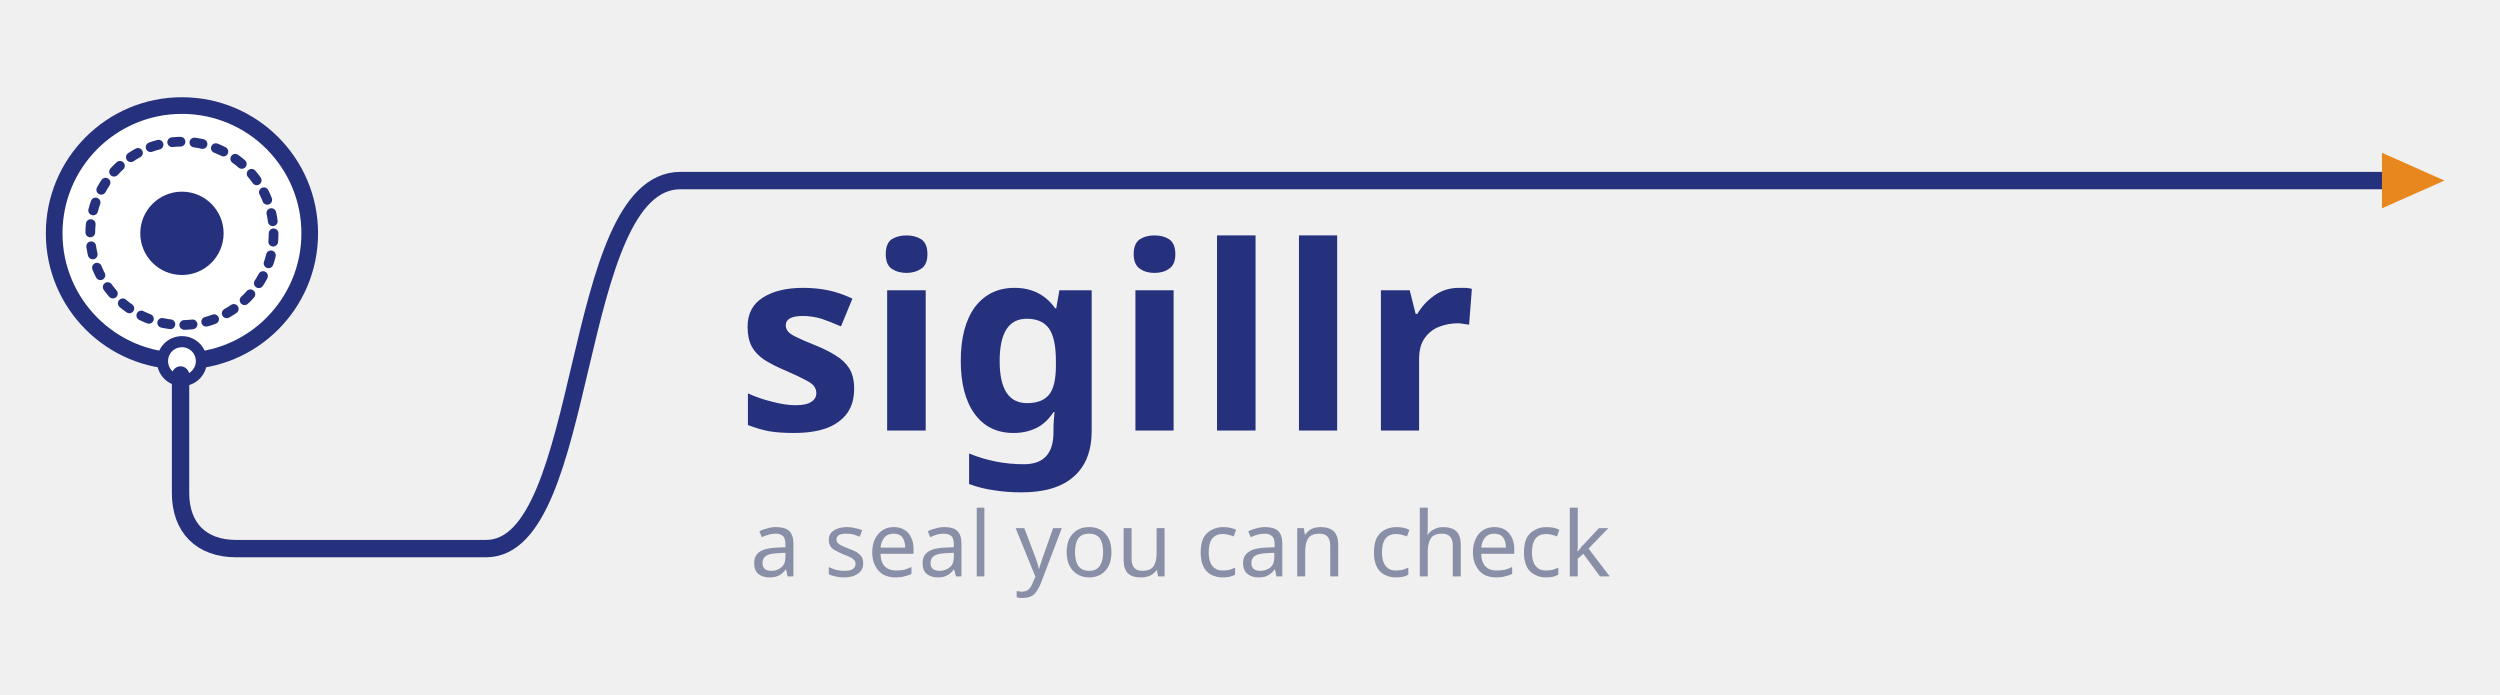
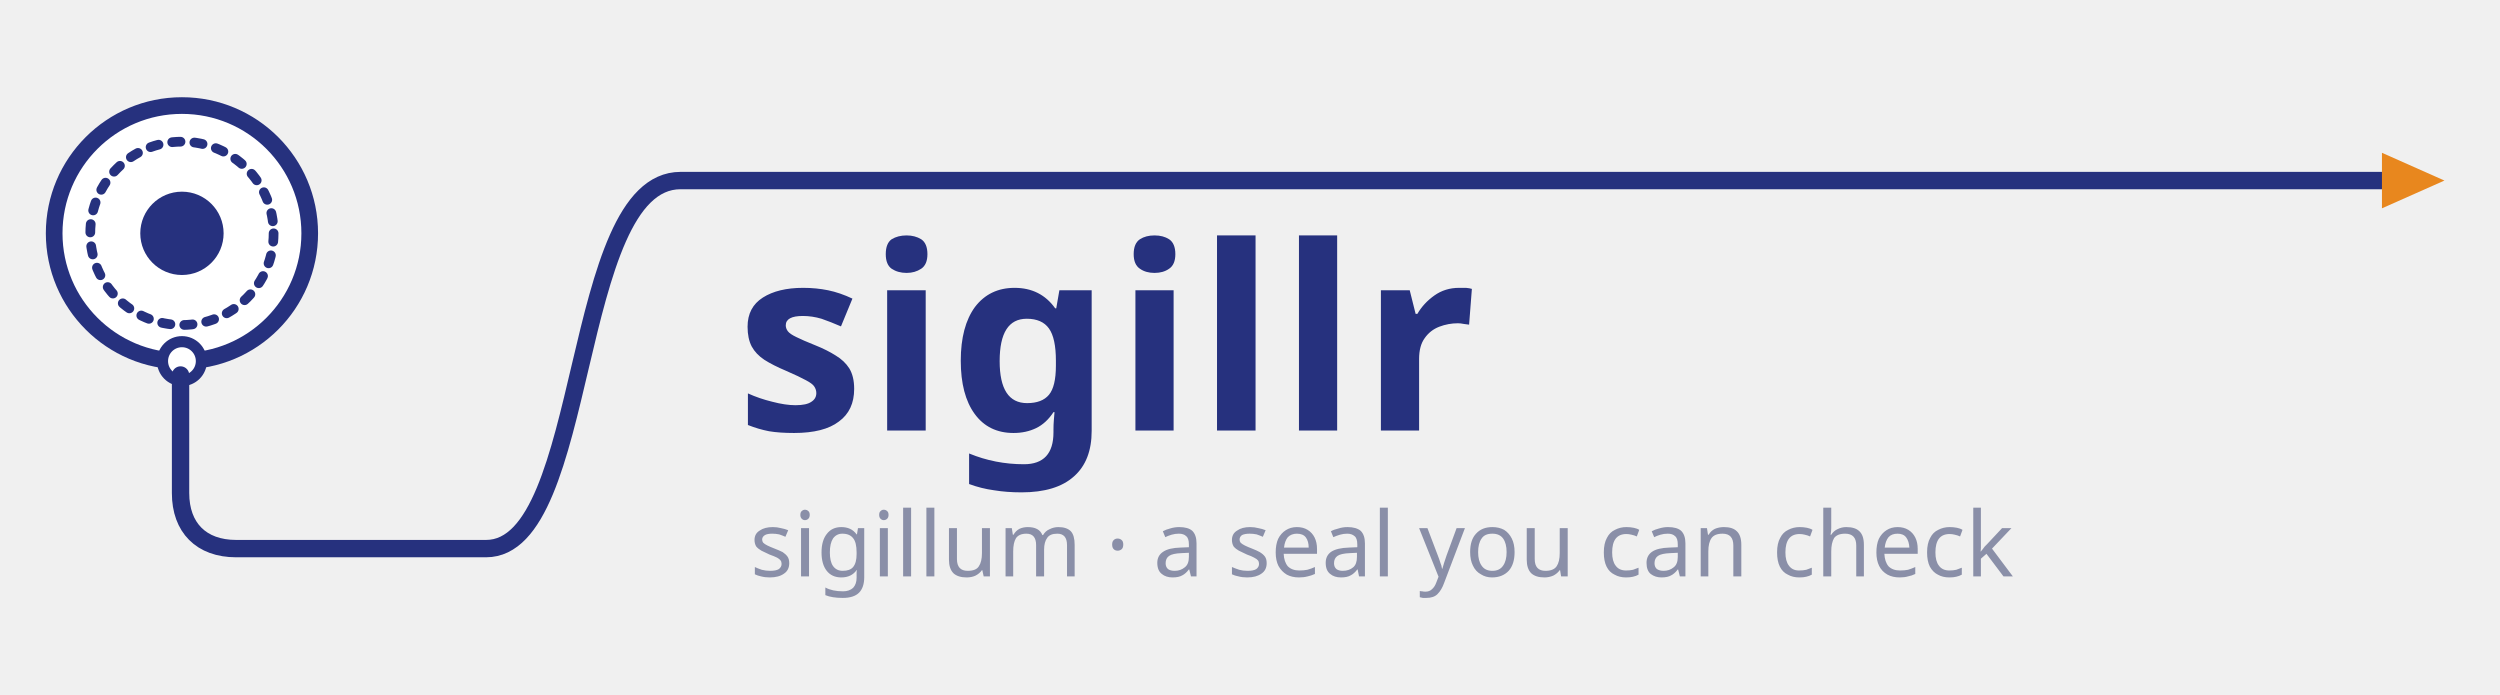
- <svg xmlns="http://www.w3.org/2000/svg" viewBox="0 0 720 200" width="720" height="200" role="img" aria-label="sigillr logo">
+ <svg xmlns="http://www.w3.org/2000/svg" viewBox="0 0 720 200" width="720" height="200" role="img" aria-label="sigillr logo: sigillum, a seal you can check">
  <g transform="translate(-2,16) scale(0.8)">
    <circle cx="68" cy="64" r="46" fill="#FFFFFF" stroke="#26317E" stroke-width="6" />
    <circle cx="68" cy="64" r="33" fill="none" stroke="#26317E" stroke-width="3.5" stroke-dasharray="3 5" stroke-linecap="round" />
    <circle cx="68" cy="64" r="15" fill="#26317E" />
    <circle cx="68" cy="110" r="7" fill="#FFFFFF" stroke="#26317E" stroke-width="4" />
  </g>
  <path d="M52 108 V142 C52 152 58 158 68 158 H140 C170 158 164 52 196 52 H686" fill="none" stroke="#26317E" stroke-width="5" stroke-linecap="round" />
  <path d="M686 44 L704 52 L686 60 Z" fill="#E8871E" />
  <path d="M246 112Q246 118.2 241.6 121.4Q237.3 124.7 228.7 124.7Q224.5 124.7 221.5 124.2Q218.4 123.6 215.4 122.4V113.3Q218.7 114.8 222.4 115.7Q226.2 116.7 229.1 116.7Q232.3 116.7 233.7 115.7Q235.1 114.8 235.1 113.2Q235.1 112.2 234.5 111.3Q234 110.5 232.1 109.5Q230.3 108.5 226.4 106.8Q222.6 105.2 220.1 103.6Q217.7 102 216.5 99.8Q215.3 97.5 215.3 94.1Q215.3 88.5 219.7 85.7Q224.1 82.9 231.3 82.9Q235.1 82.9 238.5 83.6Q241.9 84.3 245.5 86L242.2 94Q239.2 92.7 236.6 91.8Q233.9 91 231.2 91Q226.3 91 226.3 93.7Q226.3 94.6 226.9 95.4Q227.5 96.2 229.4 97.1Q231.2 98 234.7 99.4Q238.2 100.8 240.7 102.4Q243.2 103.9 244.6 106.1Q246 108.4 246 112ZM261.1 67.8Q263.5 67.8 265.3 68.9Q267.1 70.1 267.1 73.2Q267.1 76.2 265.3 77.4Q263.5 78.6 261.1 78.6Q258.6 78.6 256.8 77.4Q255.1 76.2 255.1 73.2Q255.1 70.1 256.8 68.9Q258.6 67.8 261.1 67.8ZM266.6 83.6V124H255.5V83.6ZM292.2 82.9Q299.7 82.9 303.9 88.8H304.2L305.1 83.6H314.4V124.1Q314.4 132.7 309.3 137.2Q304.2 141.8 294.2 141.8Q289.9 141.8 286.3 141.2Q282.6 140.7 279.1 139.4V130.6Q286.6 133.7 294.9 133.7Q303.4 133.7 303.4 124.5V123.7Q303.4 122.4 303.5 121.1Q303.6 119.8 303.7 118.7H303.4Q301.3 121.9 298.4 123.3Q295.5 124.7 291.9 124.7Q284.7 124.7 280.7 119.2Q276.7 113.7 276.7 103.9Q276.7 94 280.8 88.4Q285 82.9 292.2 82.9ZM295.7 91.8Q287.9 91.8 287.9 104Q287.9 116.1 295.8 116.1Q300.1 116.1 302.1 113.7Q304.1 111.3 304.1 105.3V103.9Q304.1 97.4 302.1 94.6Q300.1 91.8 295.7 91.8ZM332.5 67.8Q335 67.8 336.7 68.9Q338.5 70.1 338.5 73.2Q338.5 76.2 336.7 77.4Q335 78.6 332.5 78.6Q330 78.6 328.3 77.4Q326.5 76.2 326.5 73.2Q326.5 70.1 328.3 68.9Q330 67.8 332.5 67.8ZM338 83.6V124H327V83.6ZM361.6 124H350.5V67.8H361.6ZM385.1 124H374.1V67.8H385.1ZM420.2 82.9Q421.1 82.9 422.2 82.9Q423.3 83 423.9 83.2L423.1 93.5Q422.6 93.4 421.6 93.3Q420.6 93.1 419.9 93.1Q417.1 93.1 414.5 94.1Q411.9 95.1 410.3 97.4Q408.7 99.6 408.7 103.4V124H397.7V83.6H406L407.7 90.4H408.2Q410 87.3 413.1 85.1Q416.2 82.9 420.2 82.9Z" fill="#26317E" />
-   <path d="M223.5 151.8Q226 151.8 227.3 152.9Q228.5 154.1 228.5 156.5V166H226.8L226.4 164H226.3Q225.4 165.2 224.4 165.7Q223.4 166.3 221.6 166.3Q219.7 166.3 218.4 165.3Q217.2 164.3 217.2 162.1Q217.2 160 218.8 158.9Q220.5 157.8 223.9 157.7L226.2 157.6V156.8Q226.2 155 225.5 154.4Q224.7 153.7 223.4 153.7Q222.3 153.7 221.3 154Q220.3 154.3 219.4 154.7L218.7 153Q219.6 152.5 220.9 152.2Q222.1 151.8 223.5 151.8ZM224.2 159.3Q221.6 159.4 220.6 160.1Q219.6 160.8 219.6 162.2Q219.6 163.3 220.3 163.9Q221 164.4 222.1 164.4Q223.9 164.4 225 163.4Q226.2 162.5 226.2 160.4V159.2ZM248.6 162.2Q248.6 164.2 247.1 165.2Q245.6 166.3 243.1 166.3Q241.6 166.3 240.6 166Q239.5 165.8 238.7 165.4V163.3Q239.5 163.7 240.7 164.1Q241.9 164.4 243.1 164.4Q244.9 164.4 245.6 163.9Q246.4 163.3 246.4 162.4Q246.4 161.8 246.1 161.4Q245.8 161 245.1 160.6Q244.4 160.2 243 159.7Q241.6 159.1 240.7 158.6Q239.7 158.1 239.2 157.4Q238.7 156.6 238.7 155.5Q238.7 153.7 240.1 152.8Q241.6 151.8 243.9 151.8Q245.2 151.8 246.3 152.1Q247.4 152.3 248.3 152.7L247.6 154.6Q246.7 154.2 245.7 153.9Q244.8 153.7 243.7 153.7Q242.3 153.7 241.6 154.1Q240.9 154.6 240.9 155.4Q240.9 155.9 241.2 156.3Q241.5 156.7 242.3 157.1Q243.1 157.5 244.4 158Q245.8 158.5 246.7 159Q247.6 159.6 248.1 160.3Q248.6 161 248.6 162.2ZM257.4 151.8Q259.2 151.8 260.5 152.6Q261.8 153.4 262.4 154.8Q263.1 156.2 263.1 158.1V159.5H253.6Q253.6 161.8 254.8 163.1Q256 164.3 258 164.3Q259.4 164.3 260.4 164.1Q261.4 163.8 262.5 163.3V165.3Q261.4 165.8 260.4 166Q259.4 166.3 257.9 166.3Q256 166.3 254.4 165.5Q252.9 164.6 252.1 163Q251.2 161.4 251.2 159.1Q251.2 156.8 252 155.2Q252.8 153.6 254.2 152.7Q255.5 151.8 257.4 151.8ZM257.4 153.7Q255.7 153.7 254.8 154.7Q253.8 155.8 253.6 157.7H260.7Q260.7 155.9 259.9 154.8Q259.1 153.7 257.4 153.7ZM272 151.8Q274.5 151.8 275.7 152.9Q276.9 154.1 276.9 156.5V166H275.3L274.8 164H274.7Q273.8 165.2 272.8 165.7Q271.8 166.3 270.1 166.3Q268.2 166.3 266.9 165.3Q265.7 164.3 265.7 162.1Q265.7 160 267.3 158.9Q268.9 157.8 272.3 157.7L274.7 157.6V156.8Q274.7 155 274 154.4Q273.2 153.7 271.8 153.7Q270.7 153.7 269.7 154Q268.8 154.3 267.9 154.7L267.2 153Q268.1 152.5 269.4 152.2Q270.6 151.8 272 151.8ZM272.6 159.3Q270 159.4 269 160.1Q268 160.8 268 162.2Q268 163.3 268.7 163.9Q269.5 164.4 270.6 164.4Q272.3 164.4 273.5 163.4Q274.7 162.5 274.7 160.4V159.2ZM283.5 166H281.3V146.2H283.5ZM292.5 152.1H295L298 160Q298.4 161 298.7 162Q299 162.9 299.2 163.8H299.3Q299.4 163.1 299.8 162.1Q300.1 161 300.5 160L303.3 152.1H305.8L299.8 167.9Q299 169.9 297.9 171.1Q296.7 172.2 294.7 172.2Q294.1 172.2 293.6 172.2Q293.1 172.1 292.8 172V170.2Q293.1 170.3 293.5 170.3Q293.9 170.4 294.3 170.4Q295.5 170.4 296.3 169.7Q297 169 297.4 167.9L298.2 166.1ZM320.1 159Q320.1 162.5 318.3 164.4Q316.6 166.3 313.6 166.3Q311.8 166.3 310.3 165.4Q308.9 164.6 308 162.9Q307.2 161.3 307.2 159Q307.2 155.5 309 153.7Q310.7 151.8 313.7 151.8Q315.6 151.8 317 152.6Q318.5 153.5 319.3 155.1Q320.1 156.7 320.1 159ZM309.6 159Q309.6 161.5 310.5 162.9Q311.5 164.4 313.7 164.4Q315.8 164.4 316.8 162.9Q317.7 161.5 317.7 159Q317.7 156.5 316.8 155.1Q315.8 153.7 313.6 153.7Q311.5 153.7 310.5 155.1Q309.6 156.5 309.6 159ZM335.4 152.1V166H333.5L333.2 164.2H333.1Q332.4 165.2 331.2 165.8Q330 166.3 328.6 166.3Q326.1 166.3 324.8 165.1Q323.6 163.8 323.6 161.2V152.1H325.9V161Q325.9 164.4 329 164.4Q331.3 164.4 332.2 163.1Q333.1 161.8 333.1 159.3V152.1ZM352.1 166.3Q350.3 166.3 348.8 165.5Q347.4 164.8 346.6 163.2Q345.8 161.6 345.8 159.1Q345.8 156.5 346.6 154.9Q347.5 153.3 349 152.6Q350.4 151.8 352.3 151.8Q353.4 151.8 354.3 152Q355.3 152.2 356 152.6L355.3 154.5Q354.6 154.2 353.8 154Q353 153.8 352.2 153.8Q348.1 153.8 348.1 159.1Q348.1 161.6 349.1 162.9Q350.1 164.3 352.1 164.3Q353.3 164.3 354.1 164.1Q355 163.8 355.7 163.5V165.5Q355 165.9 354.2 166.1Q353.3 166.3 352.1 166.3ZM364.3 151.8Q366.9 151.8 368.1 152.9Q369.3 154.1 369.3 156.5V166H367.6L367.2 164H367.1Q366.2 165.2 365.2 165.7Q364.2 166.3 362.4 166.3Q360.5 166.3 359.3 165.3Q358 164.3 358 162.1Q358 160 359.7 158.9Q361.3 157.8 364.7 157.7L367.1 157.6V156.8Q367.1 155 366.3 154.4Q365.6 153.7 364.2 153.7Q363.1 153.7 362.1 154Q361.1 154.3 360.2 154.7L359.5 153Q360.5 152.5 361.7 152.2Q363 151.8 364.3 151.8ZM365 159.3Q362.4 159.4 361.4 160.1Q360.4 160.8 360.4 162.2Q360.4 163.3 361.1 163.9Q361.8 164.4 362.9 164.4Q364.7 164.4 365.9 163.4Q367 162.5 367 160.4V159.2ZM380.3 151.8Q382.8 151.8 384.1 153Q385.4 154.2 385.4 156.9V166H383.1V157.1Q383.1 153.7 380 153.7Q377.7 153.7 376.8 155Q375.9 156.3 375.9 158.8V166H373.6V152.1H375.5L375.8 154H375.9Q376.6 152.9 377.8 152.3Q379 151.8 380.3 151.8ZM402 166.3Q400.2 166.3 398.7 165.5Q397.3 164.8 396.5 163.2Q395.7 161.6 395.7 159.1Q395.7 156.5 396.5 154.9Q397.4 153.3 398.8 152.6Q400.3 151.8 402.2 151.8Q403.3 151.8 404.2 152Q405.2 152.2 405.9 152.6L405.2 154.5Q404.5 154.2 403.7 154Q402.9 153.8 402.1 153.8Q398 153.8 398 159.1Q398 161.6 399 162.9Q400 164.3 402 164.3Q403.1 164.3 404 164.1Q404.9 163.8 405.6 163.5V165.5Q404.9 165.9 404.1 166.1Q403.2 166.3 402 166.3ZM411.2 152Q411.2 153.1 411.1 154H411.2Q411.9 152.9 413.1 152.4Q414.2 151.8 415.6 151.8Q418.1 151.8 419.4 153Q420.7 154.2 420.7 156.9V166H418.4V157.1Q418.4 153.7 415.3 153.7Q413 153.7 412.1 155Q411.2 156.4 411.2 158.8V166H408.9V146.2H411.2ZM430.4 151.8Q432.2 151.8 433.5 152.6Q434.7 153.4 435.4 154.8Q436.1 156.2 436.1 158.1V159.5H426.6Q426.6 161.8 427.8 163.1Q428.9 164.3 431 164.3Q432.3 164.3 433.4 164.1Q434.4 163.8 435.5 163.3V165.3Q434.4 165.8 433.4 166Q432.3 166.3 430.9 166.3Q428.9 166.3 427.4 165.5Q425.9 164.6 425.1 163Q424.2 161.4 424.2 159.1Q424.2 156.8 425 155.2Q425.7 153.6 427.1 152.7Q428.5 151.8 430.4 151.8ZM430.3 153.7Q428.7 153.7 427.8 154.7Q426.8 155.8 426.6 157.7H433.7Q433.7 155.9 432.9 154.8Q432.1 153.7 430.3 153.7ZM445.2 166.3Q443.4 166.3 442 165.5Q440.5 164.8 439.7 163.2Q438.9 161.6 438.9 159.1Q438.9 156.5 439.7 154.9Q440.6 153.3 442.1 152.6Q443.5 151.8 445.4 151.8Q446.5 151.8 447.5 152Q448.4 152.2 449.1 152.6L448.4 154.5Q447.7 154.2 446.9 154Q446.1 153.8 445.3 153.8Q441.2 153.8 441.2 159.1Q441.2 161.6 442.2 162.9Q443.2 164.3 445.2 164.3Q446.4 164.3 447.2 164.1Q448.1 163.8 448.8 163.5V165.5Q448.1 165.9 447.3 166.1Q446.4 166.3 445.2 166.3ZM454.4 156.6Q454.4 157 454.4 157.7Q454.3 158.3 454.3 158.8H454.4Q454.6 158.6 454.9 158.2Q455.2 157.8 455.5 157.4Q455.8 157 456.1 156.8L460.5 152.1H463.2L457.5 158L463.6 166H460.8L456 159.5L454.4 160.9V166H452.1V146.2H454.4Z" fill="#8A8FA8" />
+   <path d="M227.3 162.2Q227.3 164.2 225.8 165.2Q224.3 166.3 221.7 166.3Q220.3 166.3 219.2 166Q218.2 165.8 217.4 165.4V163.3Q218.2 163.7 219.4 164.1Q220.6 164.4 221.8 164.4Q223.5 164.4 224.3 163.9Q225.1 163.3 225.1 162.4Q225.1 161.8 224.8 161.4Q224.5 161 223.8 160.6Q223 160.2 221.6 159.7Q220.3 159.1 219.3 158.6Q218.4 158.1 217.8 157.4Q217.3 156.6 217.3 155.5Q217.3 153.7 218.8 152.8Q220.2 151.8 222.6 151.8Q223.8 151.8 224.9 152.1Q226 152.3 227 152.7L226.2 154.6Q225.3 154.2 224.4 153.9Q223.4 153.7 222.4 153.7Q221 153.7 220.3 154.1Q219.5 154.6 219.5 155.4Q219.5 155.9 219.8 156.3Q220.2 156.7 221 157.1Q221.8 157.5 223.1 158Q224.4 158.5 225.4 159Q226.3 159.6 226.8 160.3Q227.3 161 227.3 162.2ZM231.8 146.8Q232.4 146.8 232.8 147.2Q233.2 147.5 233.2 148.3Q233.2 149 232.8 149.4Q232.4 149.8 231.8 149.8Q231.3 149.8 230.9 149.4Q230.5 149 230.5 148.3Q230.5 147.5 230.9 147.2Q231.3 146.8 231.8 146.8ZM233 152.1V166H230.7V152.1ZM242.3 151.8Q243.7 151.8 244.8 152.3Q245.9 152.8 246.7 153.9H246.8L247.1 152.1H248.9V166.2Q248.9 169.2 247.4 170.7Q245.9 172.2 242.7 172.2Q239.6 172.2 237.7 171.4V169.2Q239.7 170.3 242.8 170.3Q244.6 170.3 245.7 169.3Q246.7 168.2 246.7 166.4V165.9Q246.7 165.6 246.7 165Q246.7 164.4 246.8 164.2H246.7Q245.2 166.3 242.3 166.3Q239.6 166.3 238.1 164.4Q236.6 162.5 236.6 159.1Q236.6 155.7 238.1 153.8Q239.6 151.8 242.3 151.8ZM242.6 153.7Q240.9 153.7 239.9 155.1Q239 156.5 239 159.1Q239 161.7 239.9 163Q240.9 164.4 242.7 164.4Q244.8 164.4 245.7 163.3Q246.7 162.1 246.7 159.6V159.1Q246.7 156.2 245.7 155Q244.7 153.7 242.6 153.7ZM254.5 146.8Q255.1 146.8 255.5 147.2Q255.9 147.5 255.9 148.3Q255.9 149 255.5 149.4Q255.1 149.8 254.5 149.8Q254 149.8 253.6 149.4Q253.2 149 253.2 148.3Q253.2 147.5 253.6 147.2Q254 146.8 254.5 146.8ZM255.7 152.1V166H253.4V152.1ZM262.4 166H260.1V146.2H262.4ZM269.1 166H266.8V146.2H269.1ZM285.1 152.1V166H283.3L282.9 164.2H282.8Q282.1 165.2 280.9 165.8Q279.8 166.3 278.4 166.3Q275.9 166.3 274.6 165.1Q273.3 163.8 273.3 161.2V152.1H275.6V161Q275.6 164.4 278.7 164.4Q281.1 164.4 281.9 163.1Q282.8 161.8 282.8 159.3V152.1ZM304.8 151.8Q307.2 151.8 308.4 153Q309.5 154.2 309.5 156.9V166H307.3V157Q307.3 153.7 304.5 153.7Q302.4 153.7 301.6 154.9Q300.7 156.1 300.7 158.3V166H298.4V157Q298.4 153.7 295.6 153.7Q293.5 153.7 292.6 155Q291.8 156.3 291.8 158.8V166H289.6V152.1H291.4L291.7 154H291.9Q292.5 152.9 293.6 152.3Q294.7 151.8 296 151.8Q299.3 151.8 300.2 154.1H300.4Q301.1 152.9 302.3 152.4Q303.5 151.8 304.8 151.8ZM320.3 156.8Q320.3 155.9 320.8 155.5Q321.2 155.1 321.9 155.1Q322.5 155.1 323 155.5Q323.5 155.9 323.5 156.8Q323.5 157.8 323 158.2Q322.5 158.6 321.9 158.6Q321.2 158.6 320.8 158.2Q320.3 157.8 320.3 156.8ZM339.6 151.8Q342.2 151.8 343.4 152.9Q344.6 154.1 344.6 156.5V166H343L342.5 164H342.4Q341.5 165.2 340.5 165.7Q339.5 166.3 337.7 166.3Q335.8 166.3 334.6 165.3Q333.3 164.3 333.3 162.1Q333.3 160 335 158.9Q336.6 157.8 340 157.7L342.4 157.6V156.8Q342.4 155 341.6 154.4Q340.9 153.7 339.5 153.7Q338.4 153.7 337.4 154Q336.4 154.3 335.6 154.7L334.9 153Q335.8 152.5 337 152.2Q338.3 151.8 339.6 151.8ZM340.3 159.3Q337.7 159.4 336.7 160.1Q335.7 160.8 335.7 162.2Q335.7 163.3 336.4 163.9Q337.1 164.4 338.3 164.4Q340 164.4 341.2 163.4Q342.4 162.5 342.4 160.4V159.2ZM364.8 162.2Q364.8 164.2 363.3 165.2Q361.8 166.3 359.2 166.3Q357.8 166.3 356.7 166Q355.6 165.8 354.8 165.4V163.3Q355.7 163.7 356.9 164.1Q358 164.4 359.3 164.4Q361 164.4 361.8 163.9Q362.6 163.3 362.6 162.4Q362.6 161.8 362.3 161.4Q362 161 361.2 160.6Q360.5 160.2 359.1 159.7Q357.8 159.1 356.8 158.6Q355.9 158.1 355.3 157.4Q354.8 156.6 354.8 155.5Q354.8 153.7 356.3 152.8Q357.7 151.8 360 151.8Q361.3 151.8 362.4 152.1Q363.5 152.3 364.5 152.7L363.7 154.6Q362.8 154.2 361.9 153.9Q360.9 153.7 359.9 153.7Q358.5 153.7 357.7 154.1Q357 154.6 357 155.4Q357 155.9 357.3 156.3Q357.7 156.7 358.5 157.1Q359.3 157.5 360.6 158Q361.9 158.5 362.8 159Q363.8 159.6 364.3 160.3Q364.8 161 364.8 162.2ZM373.5 151.8Q375.3 151.8 376.6 152.6Q377.9 153.4 378.6 154.8Q379.3 156.2 379.3 158.1V159.5H369.7Q369.8 161.8 370.9 163.1Q372.1 164.3 374.2 164.3Q375.5 164.3 376.5 164.1Q377.6 163.8 378.7 163.3V165.3Q377.6 165.8 376.6 166Q375.5 166.3 374.1 166.3Q372.1 166.3 370.6 165.5Q369.1 164.6 368.2 163Q367.4 161.4 367.4 159.1Q367.4 156.8 368.1 155.2Q368.9 153.6 370.3 152.7Q371.7 151.8 373.5 151.8ZM373.5 153.7Q371.9 153.7 370.9 154.7Q370 155.8 369.8 157.7H376.9Q376.9 155.9 376.1 154.8Q375.3 153.7 373.5 153.7ZM388.1 151.8Q390.6 151.8 391.9 152.9Q393.1 154.1 393.1 156.5V166H391.4L391 164H390.9Q390 165.2 389 165.7Q388 166.3 386.2 166.3Q384.3 166.3 383.1 165.3Q381.8 164.3 381.8 162.1Q381.8 160 383.4 158.9Q385.1 157.8 388.5 157.7L390.9 157.6V156.8Q390.9 155 390.1 154.4Q389.3 153.7 388 153.7Q386.9 153.7 385.9 154Q384.9 154.3 384 154.7L383.3 153Q384.2 152.5 385.5 152.2Q386.7 151.8 388.1 151.8ZM388.8 159.3Q386.2 159.4 385.2 160.1Q384.2 160.8 384.2 162.2Q384.2 163.3 384.9 163.9Q385.6 164.4 386.7 164.4Q388.5 164.4 389.7 163.4Q390.8 162.5 390.8 160.4V159.2ZM399.7 166H397.4V146.2H399.7ZM408.7 152.1H411.1L414.1 160Q414.5 161 414.8 162Q415.2 162.9 415.3 163.8H415.4Q415.6 163.1 415.9 162.1Q416.3 161 416.6 160L419.5 152.1H421.9L415.9 167.9Q415.2 169.9 414 171.1Q412.9 172.2 410.8 172.2Q410.2 172.2 409.8 172.2Q409.3 172.1 408.9 172V170.2Q409.2 170.3 409.6 170.3Q410 170.4 410.5 170.4Q411.7 170.4 412.4 169.7Q413.2 169 413.6 167.9L414.3 166.1ZM436.2 159Q436.2 162.5 434.5 164.4Q432.7 166.3 429.7 166.3Q427.9 166.3 426.5 165.4Q425 164.6 424.2 162.9Q423.4 161.3 423.4 159Q423.4 155.5 425.1 153.7Q426.8 151.8 429.8 151.8Q431.7 151.8 433.2 152.6Q434.6 153.5 435.4 155.1Q436.2 156.7 436.2 159ZM425.7 159Q425.7 161.5 426.7 162.9Q427.7 164.4 429.8 164.4Q431.9 164.4 432.9 162.9Q433.9 161.5 433.9 159Q433.9 156.5 432.9 155.1Q431.9 153.7 429.8 153.7Q427.6 153.7 426.7 155.1Q425.7 156.5 425.7 159ZM451.5 152.1V166H449.6L449.3 164.2H449.2Q448.5 165.2 447.3 165.8Q446.1 166.3 444.8 166.3Q442.3 166.3 441 165.1Q439.7 163.8 439.7 161.2V152.1H442V161Q442 164.4 445.1 164.4Q447.4 164.4 448.3 163.1Q449.2 161.8 449.2 159.3V152.1ZM468.3 166.3Q466.4 166.3 465 165.5Q463.5 164.8 462.7 163.2Q461.9 161.6 461.9 159.1Q461.9 156.5 462.8 154.9Q463.6 153.3 465.1 152.6Q466.6 151.8 468.4 151.8Q469.5 151.8 470.5 152Q471.5 152.2 472.1 152.6L471.4 154.5Q470.8 154.2 469.9 154Q469.1 153.8 468.4 153.8Q464.3 153.8 464.3 159.1Q464.3 161.6 465.3 162.9Q466.3 164.3 468.3 164.3Q469.4 164.3 470.3 164.1Q471.1 163.8 471.9 163.5V165.5Q471.2 165.9 470.3 166.1Q469.5 166.3 468.3 166.3ZM480.4 151.8Q483 151.8 484.2 152.9Q485.4 154.1 485.4 156.5V166H483.8L483.3 164H483.2Q482.3 165.2 481.3 165.7Q480.3 166.3 478.5 166.3Q476.7 166.3 475.4 165.3Q474.2 164.3 474.2 162.1Q474.2 160 475.8 158.9Q477.4 157.8 480.8 157.7L483.2 157.6V156.8Q483.2 155 482.4 154.4Q481.7 153.7 480.3 153.7Q479.2 153.7 478.2 154Q477.2 154.3 476.4 154.7L475.7 153Q476.6 152.5 477.8 152.2Q479.1 151.8 480.4 151.8ZM481.1 159.3Q478.5 159.4 477.5 160.1Q476.5 160.8 476.5 162.2Q476.5 163.3 477.2 163.9Q478 164.4 479.1 164.4Q480.8 164.4 482 163.4Q483.2 162.5 483.2 160.4V159.2ZM496.5 151.8Q499 151.8 500.2 153Q501.5 154.2 501.5 156.9V166H499.2V157.1Q499.2 153.7 496.1 153.7Q493.8 153.7 492.9 155Q492 156.3 492 158.8V166H489.8V152.1H491.6L491.9 154H492.1Q492.7 152.9 493.9 152.3Q495.1 151.8 496.5 151.8ZM518.2 166.3Q516.3 166.3 514.9 165.5Q513.4 164.8 512.6 163.2Q511.8 161.6 511.8 159.1Q511.8 156.5 512.7 154.9Q513.5 153.3 515 152.6Q516.5 151.8 518.3 151.8Q519.4 151.8 520.4 152Q521.4 152.2 522 152.6L521.3 154.5Q520.7 154.2 519.8 154Q519 153.8 518.3 153.8Q514.2 153.8 514.2 159.1Q514.2 161.6 515.2 162.9Q516.2 164.3 518.1 164.3Q519.3 164.3 520.2 164.1Q521 163.8 521.8 163.5V165.5Q521.1 165.9 520.2 166.1Q519.4 166.3 518.2 166.3ZM527.4 152Q527.4 153.1 527.2 154H527.4Q528.1 152.9 529.2 152.4Q530.4 151.8 531.7 151.8Q534.3 151.8 535.5 153Q536.8 154.2 536.8 156.9V166H534.6V157.1Q534.6 153.7 531.4 153.7Q529.1 153.7 528.2 155Q527.4 156.4 527.4 158.8V166H525.1V146.2H527.4ZM546.5 151.8Q548.3 151.8 549.6 152.6Q550.9 153.4 551.6 154.8Q552.3 156.2 552.3 158.1V159.5H542.7Q542.8 161.8 543.9 163.1Q545.1 164.3 547.2 164.3Q548.5 164.3 549.5 164.1Q550.5 163.8 551.6 163.3V165.3Q550.6 165.8 549.5 166Q548.5 166.3 547.1 166.3Q545.1 166.3 543.6 165.5Q542 164.6 541.2 163Q540.4 161.4 540.4 159.1Q540.4 156.8 541.1 155.2Q541.9 153.6 543.3 152.7Q544.7 151.8 546.5 151.8ZM546.5 153.7Q544.8 153.7 543.9 154.7Q543 155.8 542.8 157.7H549.9Q549.8 155.9 549 154.8Q548.2 153.7 546.5 153.7ZM561.4 166.3Q559.5 166.3 558.1 165.5Q556.7 164.8 555.8 163.2Q555 161.6 555 159.1Q555 156.5 555.9 154.9Q556.7 153.3 558.2 152.6Q559.7 151.8 561.5 151.8Q562.6 151.8 563.6 152Q564.6 152.2 565.2 152.6L564.5 154.5Q563.9 154.2 563 154Q562.2 153.8 561.5 153.8Q557.4 153.8 557.4 159.1Q557.4 161.6 558.4 162.9Q559.4 164.3 561.4 164.3Q562.5 164.3 563.4 164.1Q564.2 163.8 565 163.5V165.5Q564.3 165.9 563.4 166.1Q562.6 166.3 561.4 166.3ZM570.5 156.6Q570.5 157 570.5 157.7Q570.5 158.3 570.4 158.8H570.5Q570.7 158.6 571 158.2Q571.3 157.8 571.6 157.4Q572 157 572.2 156.8L576.6 152.1H579.3L573.7 158L579.7 166H577L572.1 159.5L570.5 160.9V166H568.3V146.2H570.5Z" fill="#8A8FA8" />
</svg>
